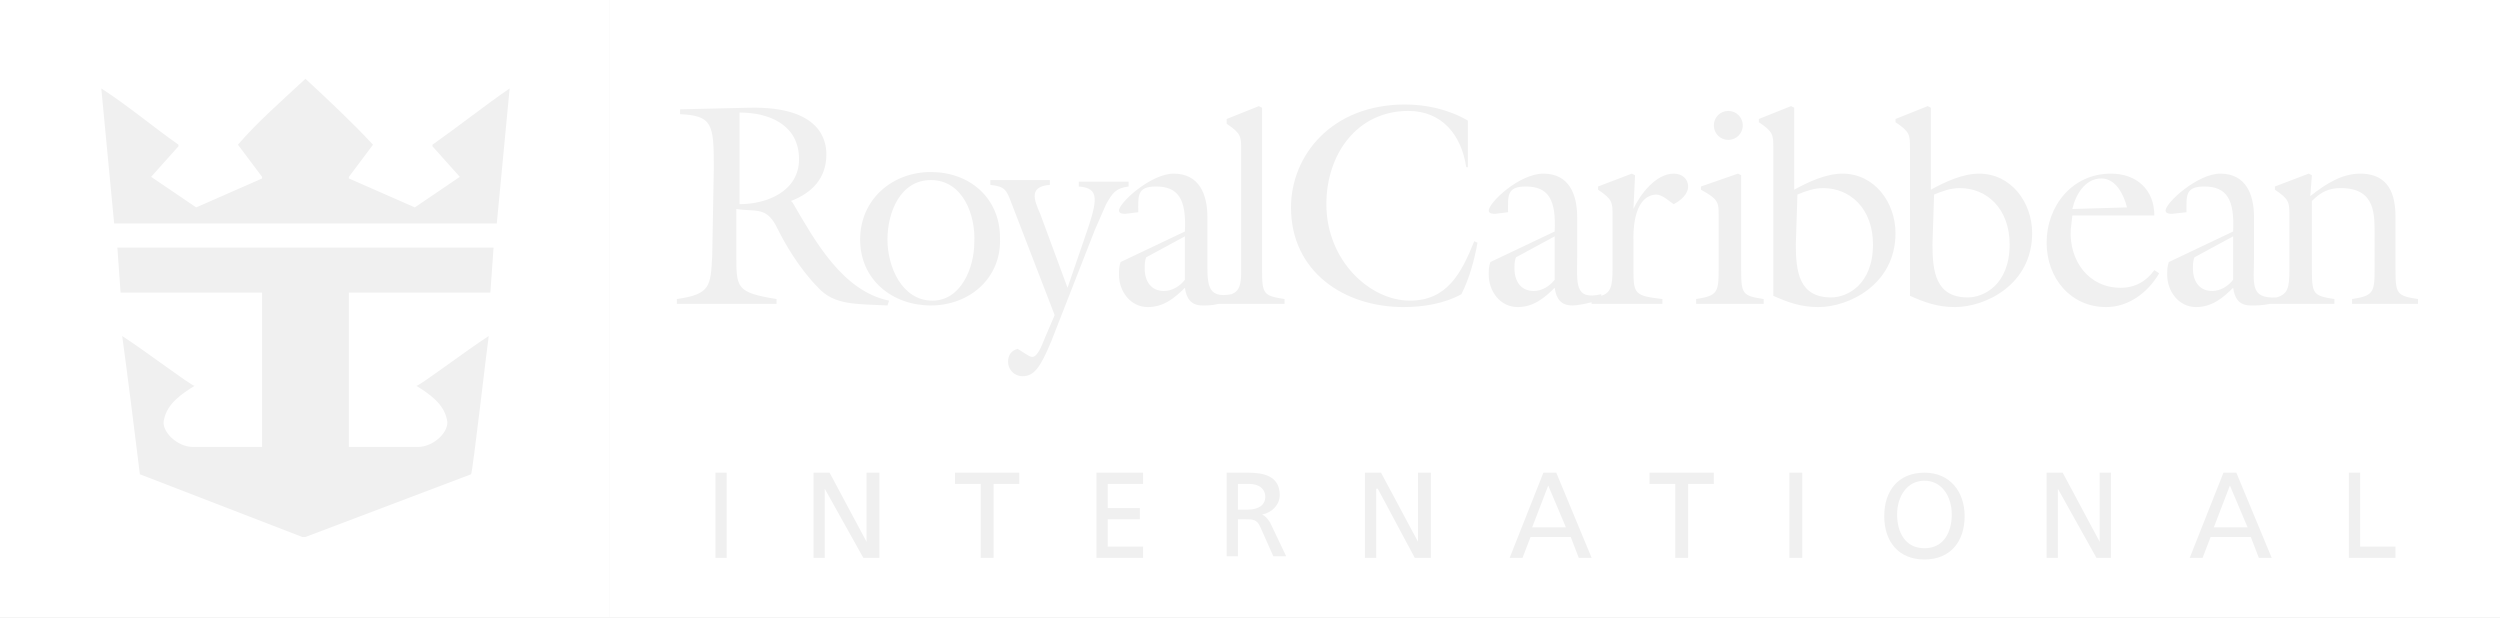
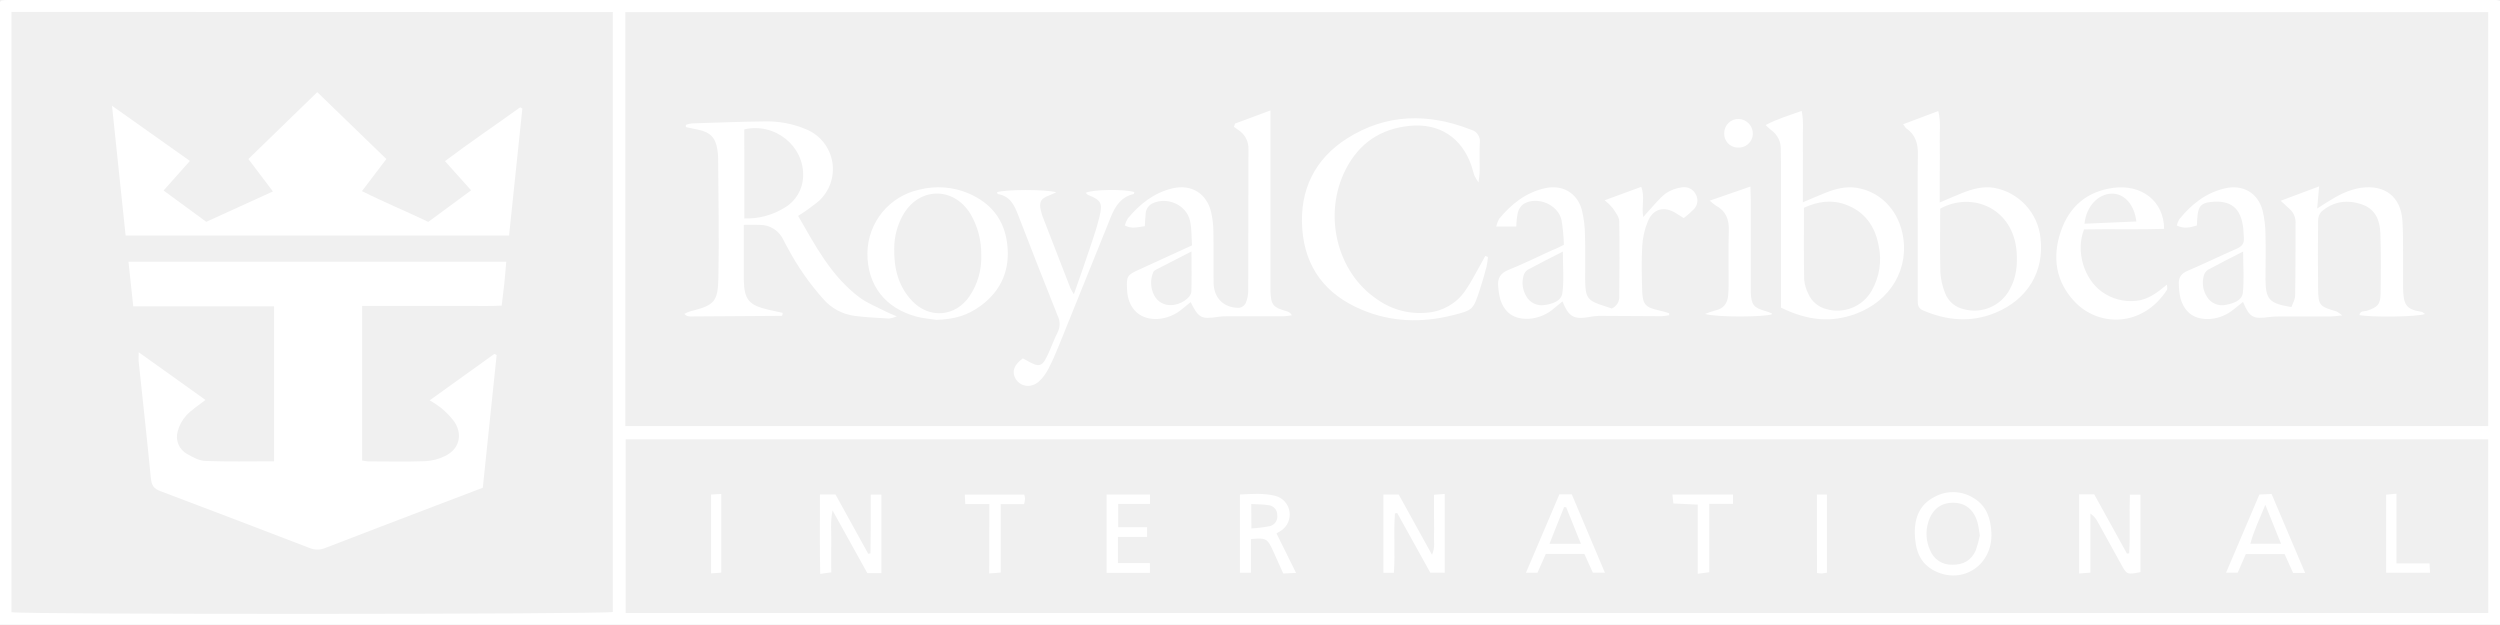
- <svg xmlns="http://www.w3.org/2000/svg" version="1.1" id="rccl-logo" x="0px" y="0px" viewBox="-226 376 155.5 38.4" style="enable-background:new -226 376 155.5 38.4;" xml:space="preserve">
-   <style type="text/css">
- 	.st0{fill:none;}
- 	.st1{fill:#FFFFFF;}
- </style>
-   <polyline id="Clip-17_1_" class="st0" points="-226,413.8 -70.5,413.8 -70.5,375.5 " />
-   <path class="st0" d="M-199.1,385.1l1.7,1.9l-2.8,1.9l-4.1-1.8V387l1.5-2c-1.3-1.4-2.8-2.8-4.2-4.1c-1.4,1.3-3,2.7-4.2,4.1l1.5,2v0.1  l-4.1,1.8l-2.8-1.9l1.7-1.9V385c-1.7-1.2-3.1-2.4-4.8-3.5l0.8,8.4h23.8l0.8-8.4C-195.9,382.6-197.4,383.8-199.1,385.1L-199.1,385.1z  " />
-   <path class="st0" d="M-218.5,394.2h8.8v9.6h-4.3c-1,0-2-1-1.8-1.7c0.2-1,1.1-1.6,1.9-2.1c-0.2,0-3.1-2.2-4.5-3.1  c0.1,0.6,1.1,8.5,1.1,8.6l10.1,3.9h0.2l10.3-3.9c0.1-0.1,1-8,1.1-8.6c-1.4,0.9-4.3,3.1-4.5,3.1c0.8,0.5,1.7,1.1,1.9,2.1  c0.2,0.7-0.8,1.7-1.8,1.7h-4.3v-9.6h8.8l0.2-2.8h-23.4L-218.5,394.2z" />
-   <path class="st1" d="M-226,376v38.4h37.9V376H-226z M-195.5,394.2h-8.8v9.6h4.3c1,0,2-1,1.8-1.7c-0.2-1-1.1-1.6-1.9-2.1  c0.2,0,3.1-2.2,4.5-3.1c-0.1,0.6-1,8.5-1.1,8.6l-10.3,3.9h-0.2l-10.1-3.9c0-0.1-1-8-1.1-8.6c1.4,0.9,4.3,3.1,4.5,3.1  c-0.8,0.5-1.7,1.1-1.9,2.1c-0.2,0.7,0.8,1.7,1.8,1.7h4.3v-9.6h-8.8l-0.2-2.8h23.4L-195.5,394.2z M-195.1,389.9h-23.8l-0.8-8.4  c1.7,1.1,3.1,2.3,4.8,3.5v0.1l-1.7,1.9l2.8,1.9l4.1-1.8V387l-1.5-2c1.2-1.4,2.8-2.8,4.2-4.1c1.4,1.3,2.9,2.7,4.2,4.1l-1.5,2v0.1  l4.1,1.8l2.8-1.9l-1.7-1.9V385c1.7-1.2,3.2-2.4,4.8-3.5L-195.1,389.9z" />
-   <path class="st1" d="M-131.8,392.7c0,0.8,0.4,1.4,1.2,1.4c0.5,0,1-0.3,1.3-0.7v-2.7l-2.4,1.3C-131.8,392.2-131.8,392.5-131.8,392.7z  " />
-   <path class="st1" d="M-154.8,392.7c0,0.8,0.4,1.4,1.2,1.4c0.5,0,1-0.3,1.3-0.7v-2.7l-2.4,1.3C-154.8,392.2-154.8,392.5-154.8,392.7z  " />
-   <path class="st1" d="M-180,383v5.7c1.7,0,3.7-0.8,3.7-2.8C-176.3,383.8-178.1,383-180,383z" />
-   <path class="st1" d="M-168.1,387.2c-1.9,0-2.7,2-2.7,3.7s0.9,3.8,2.8,3.8c1.8,0,2.6-2.1,2.6-3.6  C-165.3,389.4-166.1,387.2-168.1,387.2z" />
-   <path class="st1" d="M-112.6,387.7c-0.6,0-1.1,0.2-1.6,0.4l-0.1,3.1c0,1.7,0.2,3.3,2.2,3.3c1,0,2.6-0.8,2.6-3.3  C-109.5,389-110.9,387.7-112.6,387.7z" />
-   <path class="st1" d="M-95.3,387.1c-1,0-1.6,1-1.8,1.9l3.4-0.1C-93.9,388.1-94.4,387.1-95.3,387.1z" />
-   <path class="st1" d="M-89.6,392.7c0,0.8,0.4,1.4,1.2,1.4c0.5,0,1-0.3,1.3-0.7v-2.7l-2.4,1.3C-89.6,392.2-89.6,392.5-89.6,392.7z" />
-   <path class="st1" d="M-104.1,387.7c-0.6,0-1.1,0.2-1.6,0.4l-0.1,3.1c0,1.7,0.2,3.3,2.2,3.3c1,0,2.6-0.8,2.6-3.3  C-101,389-102.4,387.7-104.1,387.7z" />
-   <line class="st0" x1="-134.7" y1="386.4" x2="-134.5" y2="386.4" />
-   <path class="st0" d="M-155.8,387.6v-0.3h-3.1v0.3c1.3,0.1,1.2,0.8,0.4,3.1l-1.1,3.2l-1.7-4.6c-0.4-0.9-0.7-1.7,0.6-1.8v-0.3h-3.7  v0.3c0.9,0.1,1,0.3,1.3,1.1l2.7,7l-0.6,1.4c-0.1,0.2-0.4,1.2-0.8,1.2c-0.2,0-0.7-0.4-0.9-0.5c-0.4,0.1-0.6,0.4-0.6,0.8  c0,0.5,0.4,0.9,0.9,0.9c0.7,0,1.1-0.5,1.8-2.2l2.7-6.9l0.7-1.6C-156.8,388-156.6,387.7-155.8,387.6z" />
-   <path class="st0" d="M-138.3,394.7c-2.5,0-5.2-2.5-5.2-6c0-3.1,1.9-5.8,5.1-5.8c2.1,0,3.3,1.5,3.6,3.5h0.1v-2.9  c-1.2-0.7-2.6-1-3.9-1c-4.6,0-7.1,3.2-7.1,6.4c0,4,3.3,6.2,7,6.2c1.2,0,2.5-0.2,3.6-0.8c0.5-1,0.8-2.1,1-3.2l-0.2-0.1  C-135.1,393-136,394.7-138.3,394.7z" />
-   <path class="st0" d="M-117.7,392.8v-5.9l-0.2-0.1l-2.3,0.8v0.2c1.1,0.6,1.1,0.8,1.1,1.6v3.4c0,1.4-0.1,1.6-1.4,1.8v0.3h4.2v-0.3  C-117.6,394.4-117.7,394.3-117.7,392.8z" />
-   <path class="st0" d="M-122.6,394.9v-0.3c-1.7-0.2-1.8-0.3-1.8-1.8v-1.9c0-0.2-0.1-2.7,1.4-2.8c0.4,0,0.8,0.4,1.1,0.6  c0.4-0.2,0.9-0.6,0.9-1.1s-0.4-0.8-0.9-0.8c-1.1,0-2.1,1.3-2.5,2.2l0.1-2.1l-0.2-0.1l-2.1,0.8v0.2c0.9,0.6,0.9,0.8,0.9,1.6v3.3  c0,1.1-0.1,1.5-0.7,1.7v-0.1c-1.7,0.4-1.5-0.7-1.5-2.3v-2.5c0-1.4-0.5-2.7-2.1-2.7c-1.5,0-3.4,1.8-3.4,2.3c0,0.2,0.3,0.2,0.4,0.2  l0.8-0.1c0-1-0.1-1.6,1.1-1.6c1.4,0,1.9,0.8,1.8,2.8l-4,1.9c-0.1,0.3-0.1,0.5-0.1,0.8c0,1,0.7,2,1.8,2c1,0,1.7-0.6,2.3-1.2  c0.1,0.7,0.4,1.1,1.1,1.1c0.3,0,0.8-0.1,1.2-0.2v0.1L-122.6,394.9L-122.6,394.9z" />
-   <path class="st0" d="M-118.5,384.7c0.5,0,0.9-0.4,0.9-0.9s-0.4-0.9-0.9-0.9s-0.9,0.4-0.9,0.9S-119,384.7-118.5,384.7z" />
-   <path class="st0" d="M-111.4,386.8c-1,0-2.1,0.5-3,1v-5.1l-0.2-0.1l-2,0.8v0.2c0.9,0.6,0.9,0.8,0.9,1.6v9.2c0.9,0.4,1.7,0.7,2.8,0.7  c1.9,0,4.8-1.4,4.8-4.6C-108.1,388.6-109.4,386.8-111.4,386.8z" />
-   <path class="st0" d="M-163.8,390.8c0-2.5-1.9-4.1-4.3-4.1c-2.4,0-4.4,1.7-4.4,4.2s2,4.1,4.4,4.1C-165.7,395-163.7,393.3-163.8,390.8  z" />
-   <path class="st0" d="M-176.7,388.6L-176.7,388.6c1.2-0.6,2.1-1.5,2.1-3c0-0.8-0.3-3-4.8-2.9l-4.3,0.1v0.3c2,0.1,2.1,0.6,2.1,3.3  l-0.1,5.5c-0.1,1.9-0.1,2.4-2.2,2.7v0.3h6.2v-0.3c-2.5-0.4-2.5-0.7-2.5-2.7V389c1.3,0.2,1.9-0.2,2.6,1.3c0.4,0.8,1.3,2.4,2.5,3.6  c1,1.1,2.4,1,4.3,1.1l0.1-0.3C-173.6,394.1-175.3,391-176.7,388.6z" />
-   <path class="st0" d="M-146.1,394.9v-0.3c-1.3-0.2-1.4-0.3-1.4-1.8v-10.1l-0.2-0.1l-2,0.8v0.3c0.9,0.6,0.9,0.8,0.9,1.6v7.6  c0,0.9-0.1,1.2-0.6,1.4l0,0c-1.6,0.3-1.5-0.7-1.5-2.3v-2.5c0-1.4-0.5-2.7-2.1-2.7c-1.4,0-3.4,1.8-3.4,2.3c0,0.2,0.3,0.2,0.4,0.2  l0.8-0.1c0-1-0.1-1.6,1.1-1.6c1.4,0,1.9,0.8,1.8,2.8l-4,1.9c-0.1,0.3-0.1,0.5-0.1,0.8c0,1,0.7,2,1.8,2c1,0,1.7-0.6,2.3-1.2  c0.1,0.7,0.4,1.1,1.1,1.1c0.3,0,0.6,0,1-0.1l0,0L-146.1,394.9L-146.1,394.9z" />
-   <path class="st0" d="M-77,392.8v-3.2c0-1-0.1-2.8-2.2-2.8c-1.1,0-2.1,0.6-3.1,1.4l0.1-1.3l-0.2-0.1l-2.1,0.8v0.2  c0.9,0.6,0.9,0.8,0.9,1.6v3.4c0,1.1-0.1,1.5-0.8,1.7l0,0c-1.7,0.1-1.4-0.9-1.4-2.5v-2.5c0-1.4-0.5-2.7-2.1-2.7  c-1.4,0-3.4,1.8-3.4,2.3c0,0.2,0.3,0.2,0.4,0.2l0.9-0.1c0-1-0.1-1.6,1.1-1.6c1.4,0,1.9,0.8,1.8,2.8l-4,1.9c-0.1,0.3-0.1,0.5-0.1,0.8  c0,1,0.7,2,1.8,2c1,0,1.7-0.6,2.3-1.2c0.1,0.7,0.4,1.1,1.1,1.1c0.4,0,0.7,0,1.2-0.1h4v-0.3c-1.3-0.2-1.4-0.3-1.4-1.8v-4.3  c0.6-0.6,1.1-0.8,1.8-0.8c2.2,0,2.1,1.7,2.1,3v2.1c0,1.4-0.1,1.6-1.4,1.8v0.3h4.1v-0.3C-76.9,394.4-77,394.3-77,392.8z" />
-   <path class="st0" d="M-94.1,393.9c-2,0-3.2-1.7-3.1-3.6l0.1-0.9h5.1c0-1.6-1.1-2.6-2.7-2.6c-2.4,0-4,2-4,4.3c0,2.2,1.5,4,3.7,4  c1.4,0,2.6-0.9,3.3-2.1l-0.3-0.2C-92.5,393.5-93.2,393.9-94.1,393.9z" />
-   <path class="st0" d="M-102.9,386.8c-1,0-2.1,0.5-3,1v-5.1l-0.2-0.1l-2,0.8v0.2c0.9,0.6,0.9,0.8,0.9,1.6v9.2c0.9,0.4,1.7,0.7,2.8,0.7  c1.9,0,4.8-1.4,4.8-4.6C-99.6,388.6-100.9,386.8-102.9,386.8z" />
-   <path class="st1" d="M-148.3,406.1h-0.7v1.6h0.6c0.7,0,1.1-0.3,1.1-0.8S-147.7,406.1-148.3,406.1z" />
-   <polygon class="st1" points="-130.7,408.8 -128.6,408.8 -129.7,406.2 " />
-   <path class="st1" d="M-106.3,405.9c-1.1,0-1.7,1-1.7,2.1s0.5,2.1,1.7,2.1s1.7-1,1.7-2.1C-104.6,406.9-105.2,405.9-106.3,405.9z" />
-   <polygon class="st1" points="-88.3,408.8 -86.2,408.8 -87.3,406.2 " />
-   <path class="st1" d="M-188.1,376v38.4h117.6V376H-188.1z M-118.5,382.9c0.5,0,0.9,0.4,0.9,0.9s-0.4,0.9-0.9,0.9s-0.9-0.4-0.9-0.9  S-119,382.9-118.5,382.9z M-180.8,410.7h-0.7v-5.3h0.7V410.7z M-171.3,410.7h-1l-2.4-4.3v4.3h-0.7v-5.3h1l2.3,4.3v-4.3h0.8  L-171.3,410.7L-171.3,410.7z M-170.8,395c-1.9-0.1-3.3,0-4.3-1.1c-1.2-1.2-2.1-2.8-2.5-3.6c-0.7-1.5-1.3-1.1-2.6-1.3v2.9  c0,2,0,2.3,2.5,2.7v0.3h-6.2v-0.3c2.1-0.3,2.1-0.8,2.2-2.7l0.1-5.5c0-2.7-0.1-3.2-2.1-3.3v-0.3l4.3-0.1c4.5-0.1,4.8,2.1,4.8,2.9  c0,1.5-0.9,2.4-2.2,2.9l0.1,0.1c1.4,2.4,3.1,5.5,6,6.1L-170.8,395z M-172.5,390.9c0-2.5,2-4.2,4.4-4.2s4.3,1.6,4.3,4.1  c0.1,2.5-1.9,4.2-4.3,4.2C-170.5,395-172.5,393.4-172.5,390.9z M-162.6,406.1h-1.6v4.6h-0.8v-4.6h-1.6v-0.7h4L-162.6,406.1  L-162.6,406.1z M-160.6,397.2c-0.7,1.7-1.1,2.2-1.8,2.2c-0.5,0-0.9-0.4-0.9-0.9c0-0.4,0.2-0.7,0.6-0.8c0.2,0.1,0.7,0.5,0.9,0.5  c0.4,0,0.7-1,0.8-1.2l0.6-1.4l-2.7-7c-0.3-0.8-0.4-1-1.3-1.1v-0.3h3.7v0.3c-1.3,0.1-1,0.9-0.6,1.8l1.7,4.6l1.1-3.2  c0.8-2.3,0.9-3-0.4-3.1v-0.3h3.1v0.3c-0.8,0.1-1,0.4-1.4,1.1l-0.7,1.6L-160.6,397.2z M-154.9,406.1h-2.2v1.5h2v0.7h-2v1.7h2.2v0.7  h-2.9v-5.3h2.9V406.1z M-151.2,395c-0.7,0-1-0.4-1.1-1.1c-0.6,0.6-1.3,1.2-2.3,1.2c-1.1,0-1.8-1-1.8-2c0-0.3,0-0.5,0.1-0.8l4-1.9  c0.1-2-0.4-2.8-1.8-2.8c-1.2,0-1.1,0.6-1.1,1.6l-0.8,0.1c-0.1,0-0.4,0-0.4-0.2c0-0.5,2-2.3,3.4-2.3c1.6,0,2.1,1.3,2.1,2.7v2.5  c0,1.6-0.1,2.6,1.5,2.3l0,0c0.5-0.2,0.6-0.6,0.6-1.4v-7.6c0-0.8,0-1-0.9-1.6v-0.3l2-0.8l0.2,0.1v10.1c0,1.5,0.1,1.6,1.4,1.8v0.3  h-4.1l0,0C-150.6,395-150.9,395-151.2,395z M-146.8,410.6l-0.8-1.8c-0.2-0.5-0.5-0.5-0.9-0.5h-0.5v2.3h-0.7v-5.2h1.3  c1,0,2,0.2,2,1.4c0,0.6-0.5,1.1-1.1,1.2c0.2,0.1,0.3,0.2,0.5,0.5l1,2.1H-146.8z M-137,410.7h-1l-2.3-4.3h-0.1v4.3h-0.7v-5.3h1  l2.3,4.3v-4.3h0.8V410.7z M-135.1,394.3c-1.1,0.6-2.4,0.8-3.6,0.8c-3.7,0-7-2.2-7-6.2c0-3.2,2.5-6.4,7.1-6.4c1.3,0,2.7,0.3,3.9,1  v2.9h-0.1c-0.3-2-1.5-3.5-3.6-3.5c-3.2,0-5.1,2.7-5.1,5.8c0,3.5,2.7,6,5.2,6c2.3,0,3.2-1.7,4-3.7l0.2,0.1  C-134.3,392.2-134.6,393.3-135.1,394.3z M-127.8,410.7l-0.5-1.3h-2.5l-0.5,1.3h-0.8l2.1-5.3h0.8l2.2,5.3H-127.8z M-128.2,395  c-0.7,0-1-0.4-1.1-1.1c-0.6,0.6-1.3,1.2-2.3,1.2c-1.1,0-1.8-1-1.8-2c0-0.3,0-0.5,0.1-0.8l4-1.9c0.1-2-0.4-2.8-1.8-2.8  c-1.2,0-1.1,0.6-1.1,1.6l-0.8,0.1c-0.1,0-0.4,0-0.4-0.2c0-0.5,1.9-2.3,3.4-2.3c1.6,0,2.1,1.3,2.1,2.7v2.5c0,1.6-0.2,2.7,1.5,2.3v0.1  c0.6-0.2,0.7-0.6,0.7-1.7v-3.3c0-0.8,0-1-0.9-1.6v-0.2l2.1-0.8l0.2,0.1l-0.1,2.1c0.4-0.9,1.4-2.2,2.5-2.2c0.5,0,0.9,0.3,0.9,0.8  s-0.5,0.9-0.9,1.1c-0.3-0.2-0.7-0.6-1.1-0.6c-1.5,0.1-1.4,2.6-1.4,2.8v1.9c0,1.5,0.1,1.6,1.8,1.8v0.3h-4.4v-0.1  C-127.4,394.9-127.9,395-128.2,395z M-119.4,406.1h-1.6v4.6h-0.8v-4.6h-1.6v-0.7h4V406.1z M-116.3,394.9h-4.2v-0.3  c1.3-0.2,1.4-0.4,1.4-1.8v-3.4c0-0.8,0-1-1.1-1.6v-0.2l2.3-0.8l0.2,0.1v5.9c0,1.5,0.1,1.6,1.4,1.8  C-116.3,394.6-116.3,394.9-116.3,394.9z M-113.9,410.7h-0.8v-5.3h0.8V410.7z M-112.9,395.1c-1.1,0-1.9-0.3-2.8-0.7v-9.2  c0-0.8,0-1-0.9-1.6v-0.2l2-0.8l0.2,0.1v5.1c0.9-0.5,2-1,3-1c2,0,3.3,1.8,3.3,3.7C-108.1,393.7-111,395.1-112.9,395.1z M-106.3,410.8  c-1.6,0-2.5-1.1-2.5-2.7s0.9-2.7,2.5-2.7s2.5,1.2,2.5,2.7C-103.8,409.7-104.7,410.8-106.3,410.8z M-104.4,395.1  c-1.1,0-1.9-0.3-2.8-0.7v-9.2c0-0.8,0-1-0.9-1.6v-0.2l2-0.8l0.2,0.1v5.1c0.9-0.5,2-1,3-1c2,0,3.3,1.8,3.3,3.7  C-99.6,393.7-102.5,395.1-104.4,395.1z M-94.7,410.7h-0.9l-2.4-4.3v4.3h-0.7v-5.3h1l2.3,4.3v-4.3h0.7V410.7z M-95,395.1  c-2.2,0-3.7-1.8-3.7-4c0-2.3,1.6-4.3,4-4.3c1.6,0,2.7,1,2.7,2.6h-5.1l-0.1,0.9c-0.1,1.9,1.1,3.6,3.1,3.6c0.9,0,1.6-0.4,2.1-1.1  l0.3,0.2C-92.4,394.2-93.6,395.1-95,395.1z M-85.5,410.7l-0.5-1.3h-2.5l-0.5,1.3h-0.8l2.1-5.3h0.8l2.2,5.3H-85.5z M-77,410.7h-2.9  v-5.3h0.7v4.6h2.2C-77,410-77,410.7-77,410.7z M-75.6,394.9h-4.1v-0.3c1.3-0.2,1.4-0.4,1.4-1.8v-2.1c0-1.3,0.1-3-2.1-3  c-0.7,0-1.2,0.2-1.8,0.8v4.3c0,1.5,0.1,1.6,1.4,1.8v0.3h-4c-0.5,0.1-0.8,0.1-1.2,0.1c-0.7,0-1-0.4-1.1-1.1c-0.6,0.6-1.3,1.2-2.3,1.2  c-1.1,0-1.8-1-1.8-2c0-0.3,0-0.5,0.1-0.8l4-1.9c0.1-2-0.4-2.8-1.8-2.8c-1.2,0-1.1,0.6-1.1,1.6l-0.9,0.1c-0.1,0-0.4,0-0.4-0.2  c0-0.5,2-2.3,3.4-2.3c1.6,0,2.1,1.3,2.1,2.7v2.5c0,1.6-0.3,2.6,1.4,2.5l0,0c0.7-0.2,0.8-0.6,0.8-1.7v-3.4c0-0.8,0-1-0.9-1.6v-0.2  l2.1-0.8l0.2,0.1l-0.1,1.3c1-0.8,2-1.4,3.1-1.4c2.1,0,2.2,1.8,2.2,2.8v3.2c0,1.5,0.1,1.6,1.4,1.8C-75.6,394.6-75.6,394.9-75.6,394.9  z" />
+ <svg xmlns="http://www.w3.org/2000/svg" id="Layer_1" data-name="Layer 1" viewBox="0 0 870.96 217.58">
+   <defs>
+     <style>.cls-1{fill:#fff;}</style>
+   </defs>
+   <path class="cls-1" d="M-385.47,165.3V-51.58l.29-.31c.09-.08.19-.21.29-.22a15.07,15.07,0,0,1,1.9-.17q433.59,0,867.2,0a5.56,5.56,0,0,1,1.28.36V165.3Zm217.85-69.15h649V-48.06h-649Zm649,4.63H-167.5v60.5H481.4ZM-381.47-48.13V161c3.73.83,206.36.75,209.5-.07v-209Z" transform="translate(385.47 52.28)" />
+   <path class="cls-1" d="M430.52,57.6c-1.93.19-3,.37-4,.37-5.85,0-11.71,0-17.57,0a28.52,28.52,0,0,0-3.81.19c-5.69.8-6.88.17-9.18-5.25-1.12.89-2.17,1.75-3.25,2.59a14.63,14.63,0,0,1-8,3.33c-5.49.38-9.08-2-10.56-7.28a24,24,0,0,1-.55-4.89c-.15-2.31.89-3.68,3.11-4.62,5.74-2.44,11.34-5.19,17.06-7.68,1.77-.77,2.65-1.8,2.49-3.73-.1-1.14-.09-2.29-.22-3.42-.82-7.06-4.34-9.88-11.34-9.12-3.12.34-4.18,1.36-4.57,4.56-.14,1.14-.15,2.29-.24,3.62-2.27.72-4.52,1.25-7,0a7.68,7.68,0,0,1,.85-2.12c4.16-5.19,9.18-9.19,15.77-10.78,6.32-1.52,11.59,1.45,13.28,7.69a37.53,37.53,0,0,1,1,8.67c.15,5.09,0,10.19,0,15.28.06,7.05,1.3,8.43,9.05,9.69.43-1.28,1.26-2.64,1.28-4,.15-8.53.12-17.06.15-25.59a6.16,6.16,0,0,0-2.19-4.69l-3-2.76,13.39-5c-.25,2.85-.43,4.93-.67,7.7l3.49-2.23c3.68-2.32,7.45-4.36,11.87-5,8.23-1.11,13.74,3.11,14.33,11.4.33,4.69.18,9.42.22,14.13,0,3.05,0,6.11,0,9.17.14,5.82.81,7.68,6.41,8.51.39.06.73.44,1.26.78-2.76,1-18.36,1.21-22.86.37.24-1.65,1.76-1.21,2.65-1.52,3.69-1.26,4.66-2.15,4.72-6,.12-7,.16-14-.08-21-.15-4.41-1.68-8.37-6.33-10-5.17-1.8-10.09-1.15-14.28,2.56a4.52,4.52,0,0,0-1.08,3c-.08,7.9-.11,15.79,0,23.69.08,5.93.46,6.26,6.43,8A12.84,12.84,0,0,1,430.52,57.6ZM396,35.35c-4.52,2.32-8.45,4.28-12.3,6.38a3.54,3.54,0,0,0-1.41,2.08,9,9,0,0,0,1.11,7.3A6.11,6.11,0,0,0,390,53.92c2.52-.47,5.54-1.45,5.88-4.08C396.41,45.3,396,40.63,396,35.35Z" transform="translate(385.47 52.28)" />
+   <path class="cls-1" d="M-126.34,26.05v7.3c0,3.95,0,7.9,0,11.84.13,6.94,1.77,8.88,8.62,10.44,1.65.38,3.32.73,4.94,1.09a4.77,4.77,0,0,1-.14.8c0,.1-.15.24-.23.24q-16,.12-32,.21a2.56,2.56,0,0,1-1.92-.89,12.25,12.25,0,0,1,2-.88c8.44-2.14,9.72-3.18,9.88-11.86.27-13.87,0-27.74-.1-41.62a19.76,19.76,0,0,0-.23-2.66c-.6-4.33-2.42-6.26-6.7-7.15L-146.52-8l0-.79a9.4,9.4,0,0,1,2-.49c8.39-.27,16.79-.61,25.19-.7a35,35,0,0,1,14.89,2.82,15,15,0,0,1,4.13,25,74.73,74.73,0,0,1-7.1,5.1c5.92,10.27,11.46,20.91,21.27,28.31,2.89,2.18,6.42,3.52,9.68,5.21.86.45,1.79.77,3.42,1.47a10.35,10.35,0,0,1-2.61.77c-4.06-.24-8.14-.41-12.17-.94A17.4,17.4,0,0,1-98.65,51.9a90.28,90.28,0,0,1-12.41-17.82c-.48-.9-1-1.79-1.44-2.69a9,9,0,0,0-8.2-5.33C-122.44,26-124.19,26.05-126.34,26.05Zm.18-2.23A25,25,0,0,0-112,20a13,13,0,0,0,6.32-10.69c.51-10.62-9.76-19-20.49-16.52Z" transform="translate(385.47 52.28)" />
+   <path class="cls-1" d="M44.82-9.24l12.31-4.57V-9q0,27.49,0,55c0,1,0,2,0,3,.16,4.93.9,5.84,5.67,7.15a2.91,2.91,0,0,1,1.8,1.4,21.39,21.39,0,0,1-2.74.35c-6.62,0-13.24,0-19.86,0a21.92,21.92,0,0,0-3,.19c-6,.9-6.88.48-9.67-5.13-1,.79-1.89,1.58-2.84,2.33a14.78,14.78,0,0,1-8.66,3.56c-5.47.24-9.3-2.68-10.4-8a15.74,15.74,0,0,1-.25-2.28c-.24-4.65,0-5,4.16-6.91l18.47-8.46c-.21-2.86-.07-5.82-.71-8.6-1.27-5.57-8-8.47-13.11-6a4.24,4.24,0,0,0-2.34,3.68c-.15,1.37-.18,2.75-.27,4.24-2.37.27-4.57,1.1-7-.28a10.23,10.23,0,0,1,1.08-2.44c4.16-5,9.08-8.93,15.55-10.46S34.79,15,36.43,21.44a32.45,32.45,0,0,1,.83,7.17c.11,5.85,0,11.71.06,17.56.07,5.39,3.48,8.8,8.86,8.8a3.1,3.1,0,0,0,2.3-1.57A11.31,11.31,0,0,0,49.39,49c.07-16.42,0-32.84.08-49.26a7.55,7.55,0,0,0-2.94-6.31c-.68-.54-1.42-1-2.13-1.51ZM29.62,35.32c-4.58,2.35-8.4,4.29-12.2,6.26-.43.23-1,.55-1.13,1a9.49,9.49,0,0,0,.36,8.08A6.25,6.25,0,0,0,22.58,54c3.11,0,6.92-2.47,7-4.73C29.73,44.88,29.62,40.47,29.62,35.32Z" transform="translate(385.47 52.28)" />
+   <path class="cls-1" d="M159.36,33a65,65,0,0,0-.82-8.62c-1.23-5.42-8.35-8.42-13.21-5.63a5.46,5.46,0,0,0-2,3,27.55,27.55,0,0,0-.55,4.89h-7a10.63,10.63,0,0,1,1-2.65c4.21-5.13,9.24-9.14,15.85-10.67,6.13-1.42,11.37,1.52,13,7.56a39,39,0,0,1,1.09,9c.17,5.09,0,10.19.05,15.28.06,6.4.81,7.35,6.82,9.22.84.26,1.66.56,2.44.81a4.33,4.33,0,0,0,2.62-4.37c.06-8.65.18-17.31,0-26,0-1.56-1.34-3.16-2.27-4.6a18.81,18.81,0,0,0-2.8-2.73l12.73-4.68c1.37,3.55,0,6.88.72,10.55.74-.87,1.22-1.48,1.76-2.05,2-2.12,3.81-4.48,6.08-6.23a13,13,0,0,1,5.62-2.09,4.47,4.47,0,0,1,4.81,2.42,4.34,4.34,0,0,1-.75,5.29,35.27,35.27,0,0,1-3.43,3l-2.77-1.74c-4-2.48-7.82-1.59-9.7,2.79a26.54,26.54,0,0,0-2,8.84c-.29,5.2-.16,10.43,0,15.65.18,4.61,1.23,5.6,5.8,6.6,1.21.27,2.39.64,3.59,1,0,0,0,.22,0,.7a21.25,21.25,0,0,1-2.69.34c-7.25,0-14.51-.12-21.76-.12a23,23,0,0,0-3.77.46c-5,.83-6.88-.24-8.95-5.5l-2.86,2.36a14.77,14.77,0,0,1-9,3.71c-5,.16-8.27-2-9.8-6.77a23.12,23.12,0,0,1-.73-4.49c-.33-2.89.8-4.67,3.65-5.82,5.19-2.09,10.22-4.56,15.31-6.9C156.68,34.38,157.79,33.79,159.36,33ZM159,35.36c-4.5,2.31-8.44,4.27-12.29,6.37a3.54,3.54,0,0,0-1.42,2.08,9.09,9.09,0,0,0,.9,7,6.11,6.11,0,0,0,6.4,3.18c2.71-.35,5.85-1.37,6.24-4.12C159.45,45.32,159,40.63,159,35.36Z" transform="translate(385.47 52.28)" />
+   <path class="cls-1" d="M235,54.9V4.49c0-1.52-.09-3.05-.07-4.58A7.88,7.88,0,0,0,231.51-7a23.58,23.58,0,0,1-1.85-1.72c4-2.13,8.05-3.31,12.54-4.92.78,3.69.34,7.08.41,10.41.08,3.57,0,7.13,0,10.69V18.19c2.94-1.23,5.45-2.36,8-3.35,3.46-1.34,7-2.3,10.8-1.68,7.91,1.29,14,7.31,15.84,15.6C280,41,273.34,52.56,260.94,57.09,252.57,60.14,244.46,59.53,235,54.9Zm8-34.8c0,8.51-.09,16.76.07,25a13.92,13.92,0,0,0,1.5,5.09,9.29,9.29,0,0,0,6.24,5.21A13.75,13.75,0,0,0,266.59,49,22.18,22.18,0,0,0,269,33.18c-1.28-6.75-4.86-11.72-11.39-14.15C252.72,17.2,247.86,17.85,243,20.1Z" transform="translate(385.47 52.28)" />
+   <path class="cls-1" d="M277.55-9l12.25-4.6c.95,3.89.42,7.29.51,10.65.09,3.57,0,7.13,0,10.7V18.26c2.93-1.24,5.34-2.32,7.79-3.29,3.58-1.42,7.25-2.45,11.16-1.81a19.83,19.83,0,0,1,16.15,17.53c1.38,11.61-4.51,21.39-15.72,26-8.52,3.5-16.88,2.74-25.21-.83-1.87-.8-1.84-2.14-1.84-3.7,0-7.89,0-15.78,0-23.68,0-8.91-.11-17.82.05-26.73.07-3.84-.69-7-4-9.28C278.39-7.71,278.24-8.1,277.55-9Zm12.91,29.47c0,7.53-.13,14.91.07,22.27a23.37,23.37,0,0,0,1.6,7,9,9,0,0,0,6.69,5.73,13.93,13.93,0,0,0,15.91-7c2.27-4.06,2.69-8.45,2.36-13C316,20.37,301.67,14.25,290.46,20.42Z" transform="translate(385.47 52.28)" />
+   <path class="cls-1" d="M132.91,37.25a27.72,27.72,0,0,1-.47,3.29c-.72,2.7-1.46,5.4-2.35,8.06-2.35,7.09-2.36,7.19-9.71,9-10.67,2.66-21.27,2.33-31.47-2-12.47-5.23-19.73-14.55-20.7-28.23C67.26,13.94,72.55,3.1,83.86-4.07c13.66-8.66,28.31-8.86,43.21-3a4.13,4.13,0,0,1,3,4.62c-.19,3.3,0,6.62-.06,9.93,0,1-.19,1.91-.38,3.8a18.09,18.09,0,0,1-1.45-2.4c-.43-1.2-.68-2.46-1.1-3.66C123.64-4.43,115.9-9.42,105.73-8.44s-17.68,6-22.35,15.13C75.34,22.37,80.2,42.56,94.29,52A25.67,25.67,0,0,0,112,56.62a17.69,17.69,0,0,0,12.85-7.41c2.13-3,3.75-6.33,5.59-9.52.53-.92,1-1.87,1.53-2.8Z" transform="translate(385.47 52.28)" />
+   <path class="cls-1" d="M-59.27,59.16c-2.24-.36-4.54-.52-6.73-1.09-11.06-2.89-17.34-11-17.28-22.13a22.91,22.91,0,0,1,18.1-22.15A26.94,26.94,0,0,1-48,15.11c7.73,3.34,12.4,9.09,13.42,17.55,1.09,9-2,16.26-9.25,21.61C-48.48,57.68-53,58.94-59.27,59.16Zm15.65-22.6a27.45,27.45,0,0,0-3.7-14.22c-5.93-9.8-18.18-9.53-23.7.53a24,24,0,0,0-2.92,11.34c-.12,6.83,1.36,13.19,6.19,18.3,6,6.36,15.1,5.62,20-1.53A24,24,0,0,0-43.62,36.56Z" transform="translate(385.47 52.28)" />
+   <path class="cls-1" d="M-29.14,72.59c.32.15.44.19.55.26,5.56,3.23,6.19,3,8.83-3.06.92-2.1,1.7-4.26,2.75-6.29a6.41,6.41,0,0,0,0-5.8q-7-17.54-13.79-35.16c-1.33-3.46-2.84-6.53-7-7.2-.14,0-.22-.41-.33-.64,2.65-1,16.8-1.07,20.66,0-1.12.5-1.82.85-2.55,1.13-2.87,1.07-3.53,2.26-2.83,5.26a18.41,18.41,0,0,0,.66,2.19q4.81,12.45,9.66,24.89a19.44,19.44,0,0,0,1.18,2.06C-9.06,43.81-7,37.85-5,31.86c1-2.89,1.88-5.81,2.6-8.77,1.12-4.65.5-5.66-4-7.46-.31-.13-.52-.47-.81-.74,2.4-1.2,13.61-1.33,16.93-.25-.08.23-.12.64-.25.67-4.29,1-6.41,4.15-7.94,8q-9,22.31-18,44.57c-1.15,2.83-2.35,5.64-3.76,8.35a16.08,16.08,0,0,1-3.15,4.26c-2.47,2.33-5.9,2.15-7.81-.16C-33.19,77.78-32.54,75-29.14,72.59Z" transform="translate(385.47 52.28)" />
+   <path class="cls-1" d="M369.46,46.88c0,.62.24,1.41,0,1.84-8.55,13.12-23.77,12.9-32.08,4.18-6.68-7-7.95-15.52-4.92-24.51,2.94-8.69,9.13-14,18.33-15.23,9.81-1.3,17.63,4.59,17.68,14.3-9.31.28-18.65,0-27.89.18-3,7.61,0,17.27,6.19,21.71a17.24,17.24,0,0,0,11.91,3.18C362.9,52.15,366.07,49.66,369.46,46.88Zm-10.67-22c-.65-5.87-4.19-9.78-8.55-9.7-4.77.08-8.93,4.51-9.5,10.48Z" transform="translate(385.47 52.28)" />
+   <path class="cls-1" d="M224.35,12.71c.06,1.9.12,3.11.12,4.32V46c0,1.14,0,2.29,0,3.43.16,4.5,1,5.52,5.21,6.69a21.45,21.45,0,0,1,2.08.75c.07,0,.07.21.11.32-2.48,1-19.08,1.14-23.33-.09a31.85,31.85,0,0,1,3.51-1.21c2.93-.6,4.31-2.47,4.55-5.32.1-1.27.16-2.54.16-3.81,0-6.22-.14-12.46.06-18.68.14-4-1.07-6.93-4.64-8.82a16.55,16.55,0,0,1-2-1.64Z" transform="translate(385.47 52.28)" />
+   <path class="cls-1" d="M220.36-10.84a5.15,5.15,0,0,1,4.84,5.31,4.94,4.94,0,0,1-5.4,4.66,4.79,4.79,0,0,1-4.59-5A4.94,4.94,0,0,1,220.36-10.84Z" transform="translate(385.47 52.28)" />
+   <path class="cls-1" d="M112.82,147.23c-3.81-6.87-7.66-13.83-11.52-20.78l-.79.14c-.54,6.83.13,13.72-.37,20.68H96.49V120h5.33l11.6,21c1.16-2.59.59-4.81.69-6.93.1-2.29,0-4.58,0-6.87v-7.12l3.74-.28v27.44Z" transform="translate(385.47 52.28)" />
+   <path class="cls-1" d="M338.86,119.93h5.26l11.41,20.66.77-.11c.39-6.72,0-13.47.25-20.43h3.68v27c-4.72.89-4.72.89-6.74-2.76q-4-7.35-8.12-14.7a7.83,7.83,0,0,0-2.58-2.95v20.59l-3.93.28Z" transform="translate(385.47 52.28)" />
+   <path class="cls-1" d="M-78.4,147.39h-4.91l-12.11-21.84c-.85,4.08-.36,7.54-.45,11s0,6.85,0,10.58l-3.86.52c-.19-9.37-.07-18.44-.08-27.67h5.41L-83,140.63l.79-.12c0-3.33.08-6.66.1-10s0-6.83,0-10.48h3.71Z" transform="translate(385.47 52.28)" />
+   <path class="cls-1" d="M281.6,133.14c0-4.9,1.64-9.61,6.75-12.24a13.47,13.47,0,0,1,14.16.59c4.29,2.75,5.56,7.13,5.79,11.86.53,11.1-9.89,18.14-19.67,13.31C283.28,144,281.69,139.23,281.6,133.14Zm22.67,1.13c-.3-1.74-.42-3.14-.79-4.47-1.26-4.49-4.18-6.87-8.36-6.93-4.41-.07-7.46,2.3-8.84,6.85a13.67,13.67,0,0,0,.65,9.65,7.94,7.94,0,0,0,7.75,5.09c3.85.06,6.66-1.51,8.17-5A37.36,37.36,0,0,0,304.27,134.27Z" transform="translate(385.47 52.28)" />
+   <path class="cls-1" d="M50.33,147.26H46.51V120c4.1-.2,8.2-.55,12.31.47a6.72,6.72,0,0,1,2,12.13c-.52.34-1.07.65-1.58.95,2.19,4.43,4.35,8.8,6.81,13.76l-4.46.21c-1.24-2.78-2.38-5.33-3.53-7.86-2-4.36-2.47-4.64-7.73-4.13Zm.17-15.44A49.37,49.37,0,0,0,57,131a3.46,3.46,0,0,0,2.51-3.83,3.38,3.38,0,0,0-3-3.45c-1.94-.31-3.93-.28-6.07-.41Z" transform="translate(385.47 52.28)" />
+   <path class="cls-1" d="M417.59,147.31H413.4c-.94-2.09-1.91-4.26-2.95-6.56H396.94c-.91,2.07-1.82,4.15-2.83,6.47h-4.05C394,138,397.8,129.05,401.67,120l4.24-.19C409.72,128.76,413.53,137.73,417.59,147.31Zm-8.39-10.16-5.47-13.57c-2,5-4,9-5.21,13.57Z" transform="translate(385.47 52.28)" />
+   <path class="cls-1" d="M166.5,140.7H153.07l-2.92,6.55h-4l11.65-27.32h4.31l11.54,27.3h-4.2Zm-1.21-3.53-5.12-12.71-.74-.09c-1.66,4.16-3.31,8.32-5.09,12.8Z" transform="translate(385.47 52.28)" />
+   <path class="cls-1" d="M4,134.78v9.11H15.14v3.4H.05V120H15.18v3.28H4.09v8.1H14.16v3.4Z" transform="translate(385.47 52.28)" />
+   <path class="cls-1" d="M218.29,120v3.26H210v23.82l-4,.52V123.52l-8.5-.4c-.11-1-.21-1.93-.33-3.11Z" transform="translate(385.47 52.28)" />
+   <path class="cls-1" d="M-40.8,123.33h-8.38c-.07-1.32-.12-2.17-.17-3.29h20.71a7,7,0,0,1,.28,1.39,12.11,12.11,0,0,1-.33,1.92h-8.15V147.2l-4,.3Z" transform="translate(385.47 52.28)" />
+   <path class="cls-1" d="M449.41,144h11.53c.06,1.23.11,2.14.17,3.26H445.83v-27.2l3.58-.35Z" transform="translate(385.47 52.28)" />
+   <path class="cls-1" d="M247.51,120H251v27.24a16,16,0,0,1-1.78.27,12.57,12.57,0,0,1-1.68-.18Z" transform="translate(385.47 52.28)" />
+   <path class="cls-1" d="M-134.2,119.81v27.41l-3.55.26V120Z" transform="translate(385.47 52.28)" />
+   <path class="cls-1" d="M-290,108.43v-54h-49.05c-.57-5.3-1.1-10.27-1.66-15.52h131.61c-.23,2.64-.42,5.13-.68,7.61s-.57,4.79-.91,7.67c-4,.24-8.09.08-12.11.11s-8.16,0-12.23,0h-24.29v53.85a15,15,0,0,0,2.13.31c6.63,0,13.26.17,19.88-.07a17.63,17.63,0,0,0,6.91-1.81c4.88-2.37,6.22-7.3,3.26-11.88a26.7,26.7,0,0,0-4.72-4.91,35.86,35.86,0,0,0-3.9-2.61L-213.22,71l.77.45q-2.42,23.05-4.82,46.19l-16.32,6.21c-12.84,4.91-25.69,9.79-38.51,14.75a7,7,0,0,1-5.45.06q-26-10-52.1-19.86c-2.24-.84-3-2-3.25-4.38-1.32-13.56-2.82-27.1-4.25-40.65-.09-.86,0-1.73,0-3.33,8,5.66,15.6,11.15,23.25,16.62-2.42,1.9-4.82,3.4-6.67,5.4a13.14,13.14,0,0,0-3,5.57,6.78,6.78,0,0,0,3.34,7.87c1.93,1.14,4.18,2.34,6.33,2.41C-306.07,108.6-298.2,108.43-290,108.43Z" transform="translate(385.47 52.28)" />
+   <path class="cls-1" d="M-346.45-15.44l27.14,19.23-9.17,10.3L-313.61,25l23.22-10.58-8.55-11.3,24-23.3,24.07,23.3-8.5,11.18c7.66,3.86,15.34,7,23.1,10.73l14.93-11-9.1-10.17c8.65-6.54,17.52-12.5,26.18-18.75l.77.43-4.63,44.23H-341.71C-343.26,15-344.8.26-346.45-15.44Z" transform="translate(385.47 52.28)" />
</svg>
